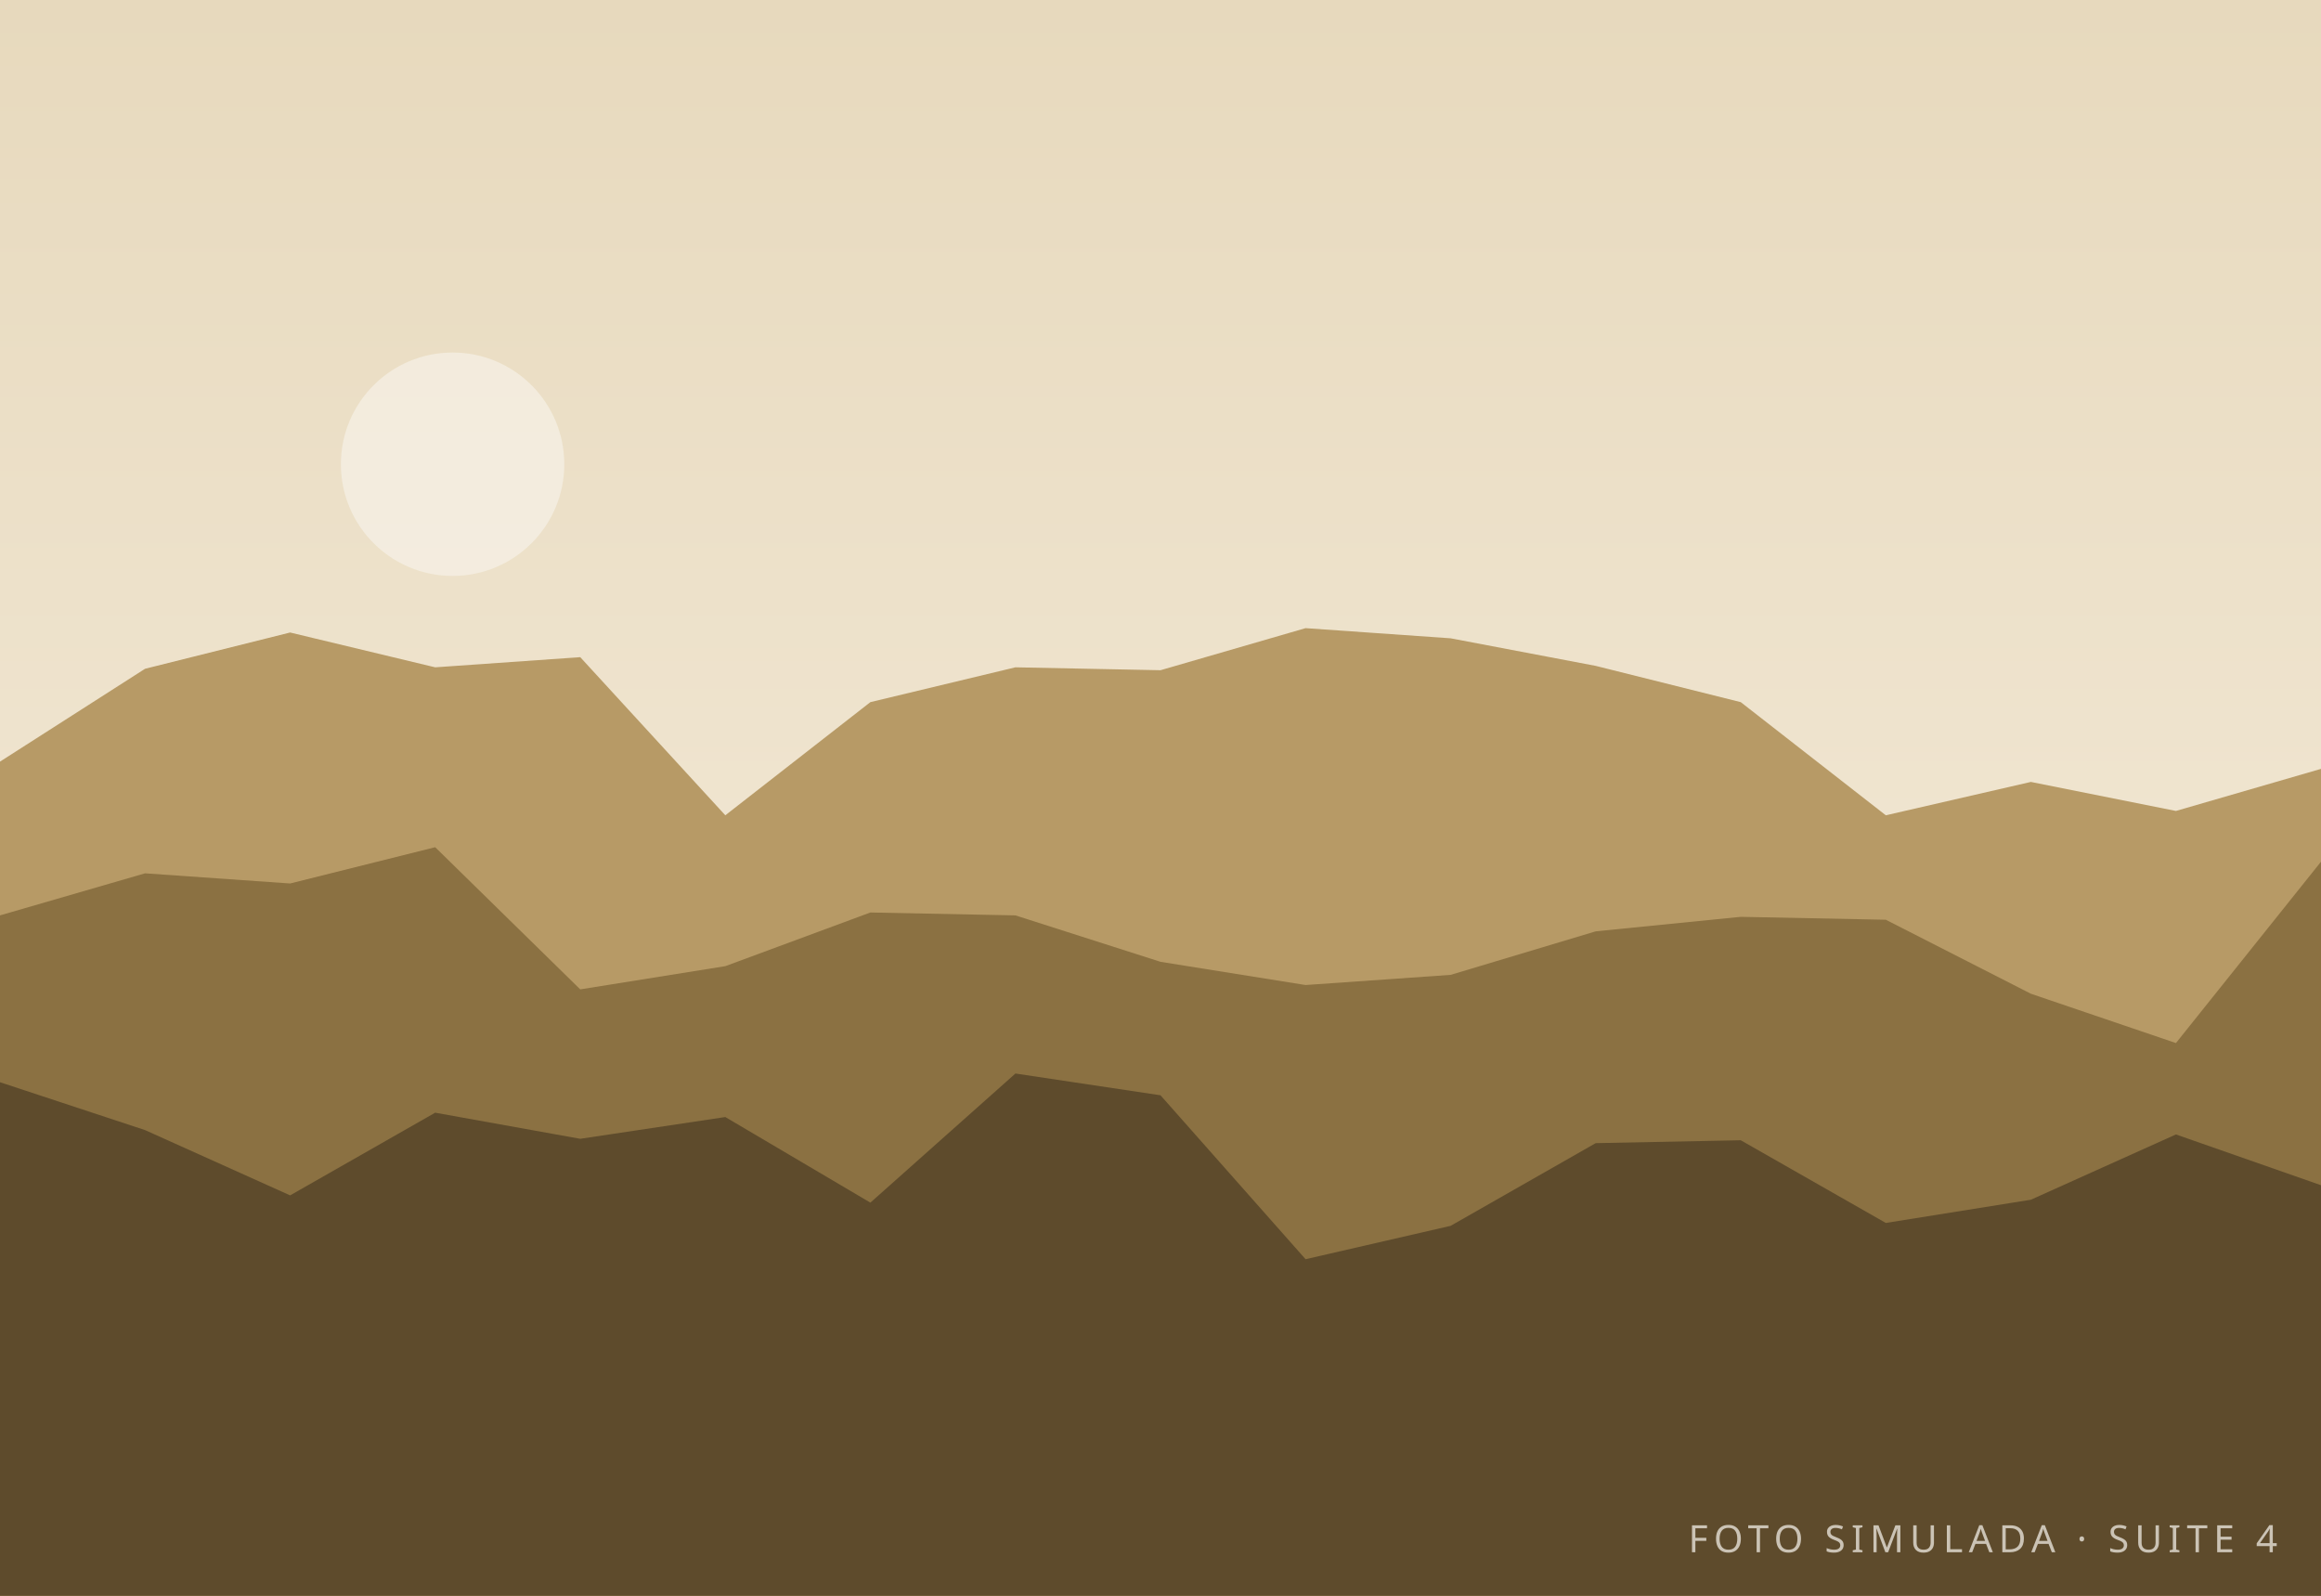
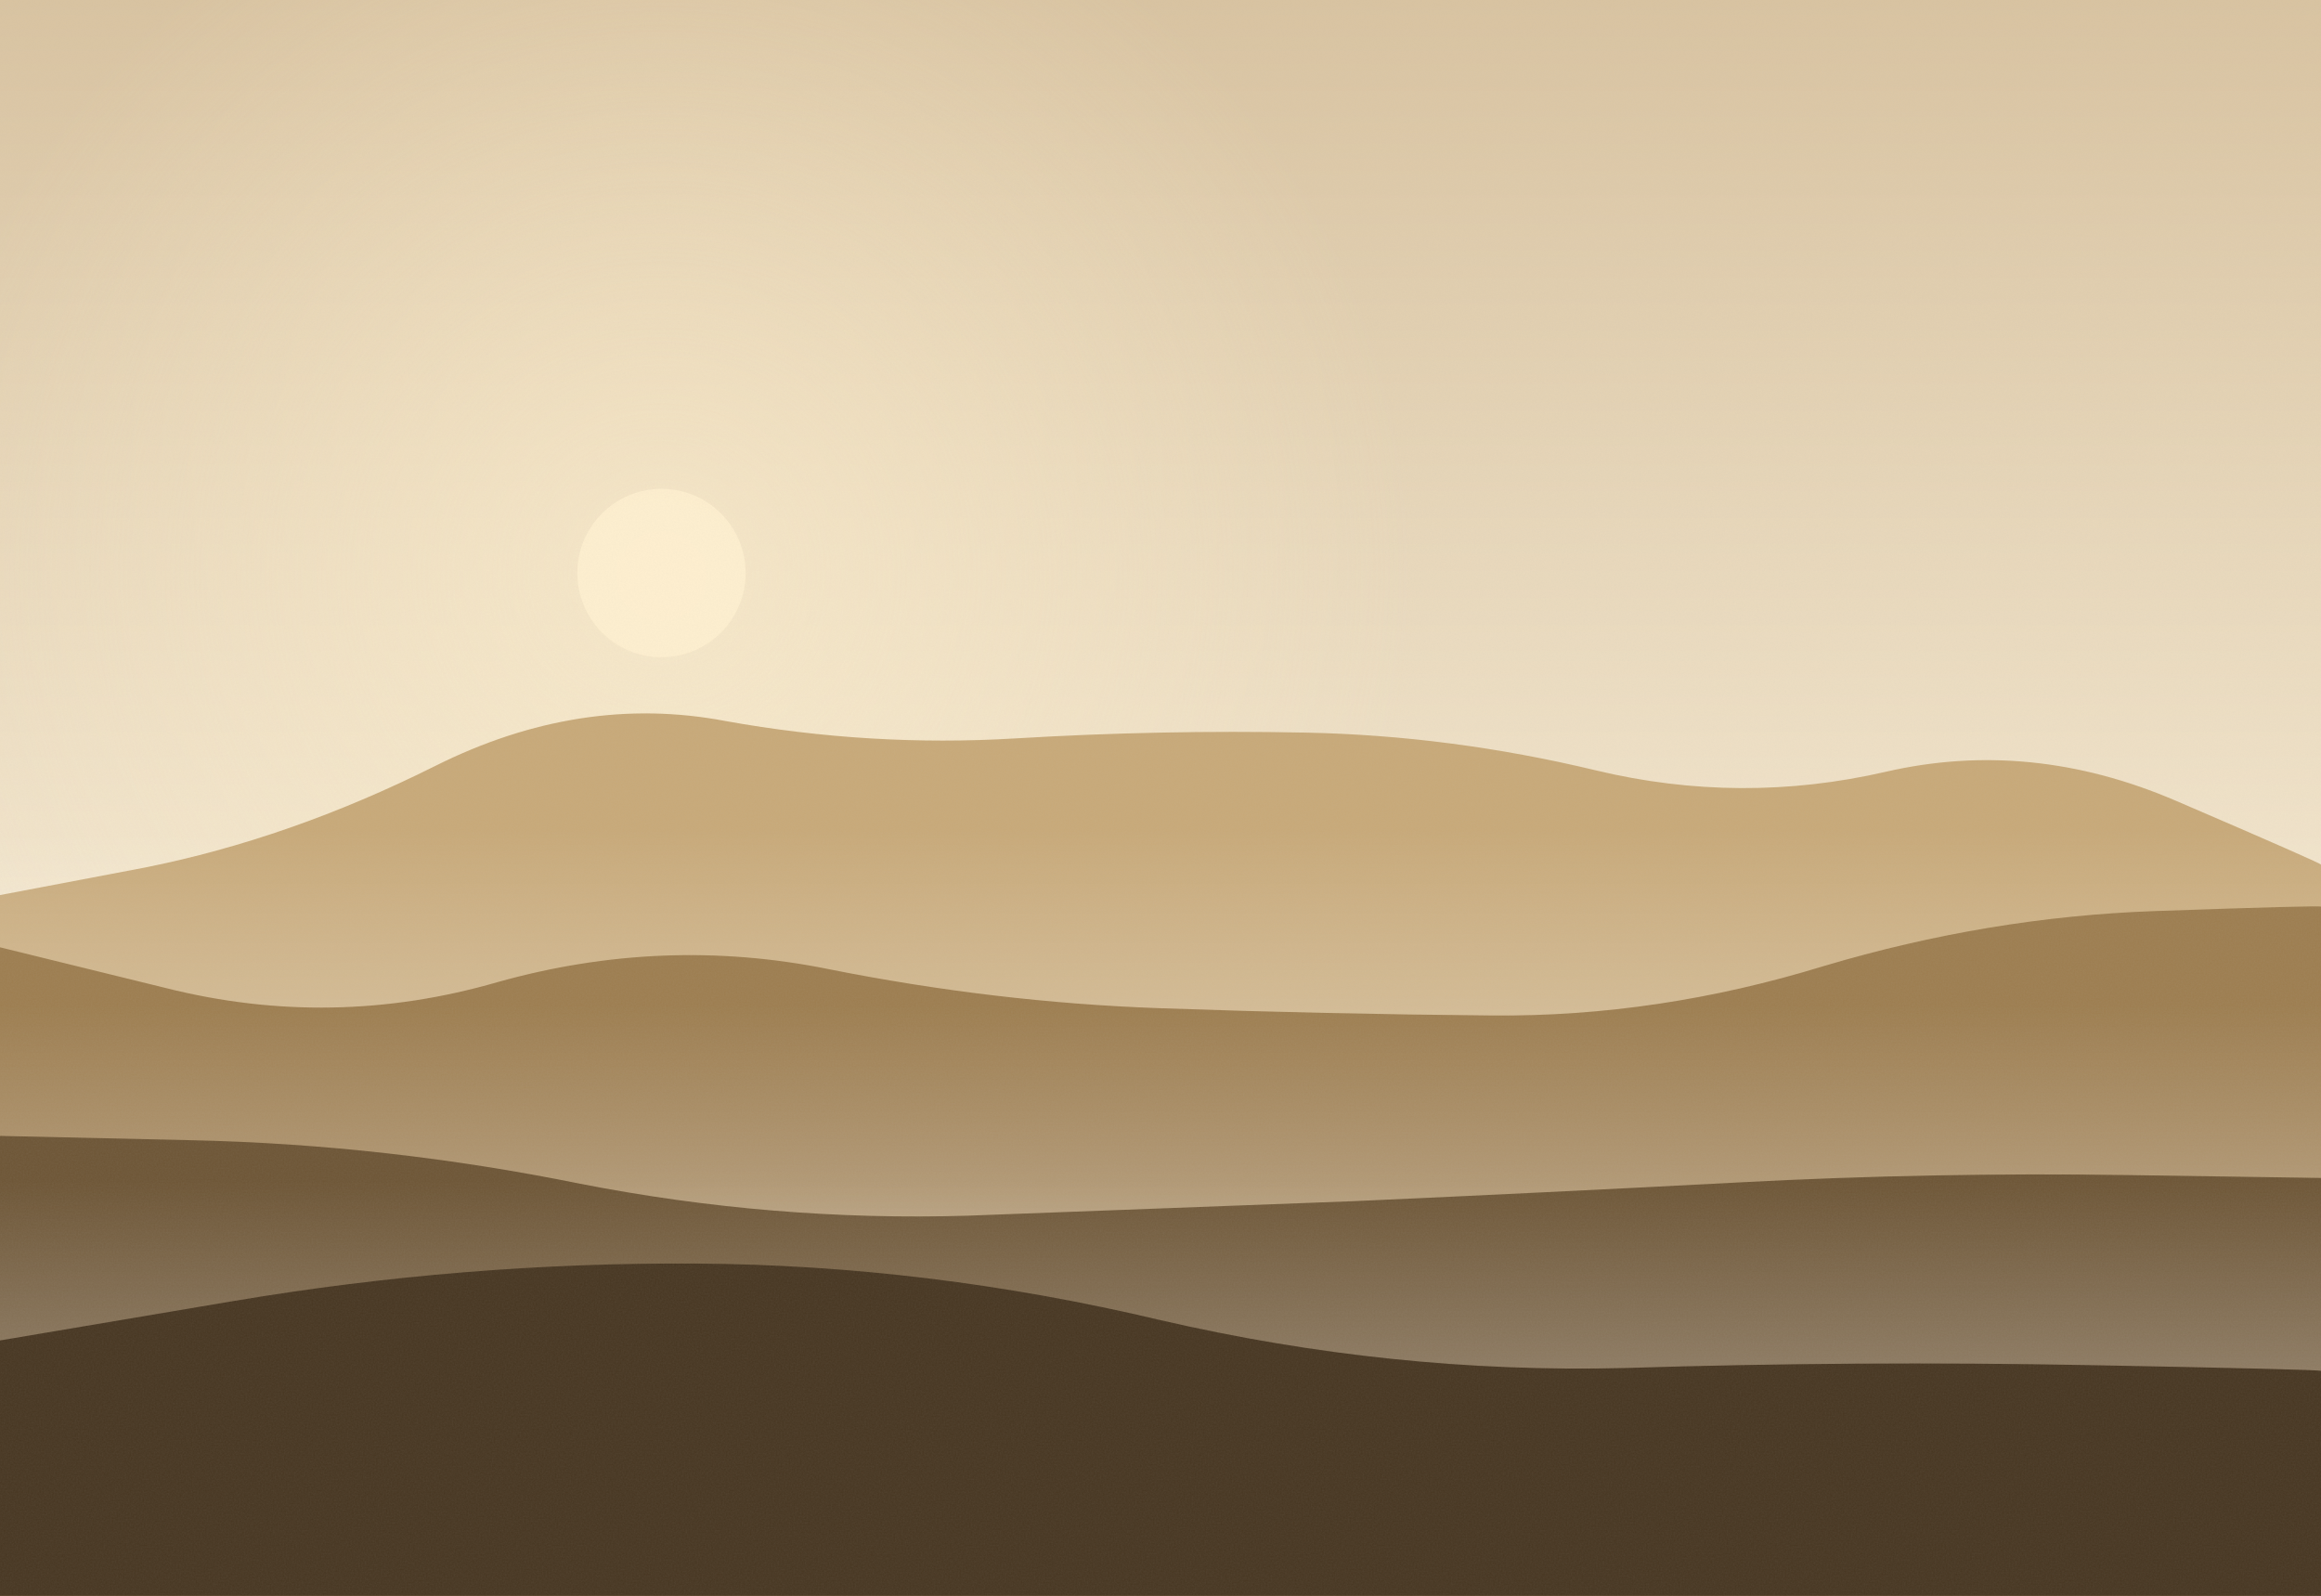
<svg xmlns="http://www.w3.org/2000/svg" viewBox="0 0 1600 1100" preserveAspectRatio="xMidYMid slice">
  <defs>
-     <linearGradient id="g" x1="0" y1="0" x2="0" y2="1">
-       <stop offset="0" stop-color="#e7d9bd" />
-       <stop offset="1" stop-color="#f7efe0" />
+     <linearGradient id="sky" x1="0" y1="0" x2="0" y2="1">
+       <stop offset="0" stop-color="#d9c3a0" />
+       <stop offset=".65" stop-color="#f6ead2" />
+       <stop offset="1" stop-color="#f6ead2" />
    </linearGradient>
+     <radialGradient id="sun" cx="456" cy="395" r="520" gradientUnits="userSpaceOnUse">
+       <stop offset="0" stop-color="#fff0cf" stop-opacity=".95" />
+       <stop offset=".12" stop-color="#fff0cf" stop-opacity=".55" />
+       <stop offset="1" stop-color="#fff0cf" stop-opacity="0" />
+     </radialGradient>
+     <linearGradient id="mist" x1="0" y1="0" x2="0" y2="1">
+       <stop offset="0" stop-color="#fff" stop-opacity="0" />
+       <stop offset="1" stop-color="#fff" stop-opacity=".38" />
+     </linearGradient>
+     <filter id="n" x="0" y="0" width="100%" height="100%">
+       <feTurbulence type="fractalNoise" baseFrequency=".9" numOctaves="2" seed="4" />
+       <feColorMatrix values="0 0 0 0 .5  0 0 0 0 .5  0 0 0 0 .5  0 0 0 .55 0" />
+     </filter>
  </defs>
-   <rect width="1600" height="1100" fill="url(#g)" />
-   <circle cx="312" cy="320" r="77" fill="#F9F6F0" opacity=".55" />
-   <polygon points="0,1100 0,525 100,461 200,436 300,460 400,453 500,562 600,484 700,460 800,462 900,433 1000,440 1100,459 1200,484 1300,562 1400,539 1500,559 1600,530 1600,1100" fill="#b79a66" />
-   <polygon points="0,1100 0,631 100,602 200,609 300,584 400,682 500,666 600,629 700,631 800,663 900,679 1000,672 1100,642 1200,632 1300,634 1400,685 1500,719 1600,594 1600,1100" fill="#8b7142" />
-   <polygon points="0,1100 0,746 100,779 200,824 300,767 400,785 500,770 600,829 700,740 800,755 900,868 1000,845 1100,788 1200,786 1300,843 1400,827 1500,782 1600,817 1600,1100" fill="#5e4b2c" />
-   <text x="1570" y="1070" text-anchor="end" font-family="sans-serif" font-size="26" letter-spacing="4" fill="#F9F6F0" opacity=".7">FOTO SIMULADA · SUITE 4</text>
+   <rect width="1600" height="1100" fill="url(#sky)" />
+   <rect width="1600" height="1100" fill="url(#sun)" />
+   <circle cx="456" cy="395" r="58" fill="#fff0cf" opacity=".9" />
+   <path d="M0,1100 L0,617 Q0,617 100,598 Q200,578 300,528 Q400,478 500,497 Q600,515 700,509 Q800,503 900,505 Q1000,507 1100,531 Q1200,555 1300,532 Q1400,509 1500,552 T1600,596 L1600,1100 Z" fill="#c8a978" />
+   <rect y="572" width="1600" height="220" fill="url(#mist)" />
+   <path d="M0,1100 L0,653 Q0,653 114,681 Q229,710 343,677 Q457,645 571,668 Q686,691 800,695 Q914,699 1029,700 Q1143,701 1257,666 Q1371,632 1486,628 T1600,625 L1600,1100 Z" fill="#9d7d4f" />
+   <rect y="693" width="1600" height="220" fill="url(#mist)" />
+   <path d="M0,1100 L0,783 Q0,783 133,786 Q267,789 400,816 Q533,842 667,838 Q800,833 933,828 Q1067,822 1200,815 Q1333,808 1467,810 T1600,812 L1600,1100 Z" fill="#6d5535" />
+   <rect y="814" width="1600" height="220" fill="url(#mist)" />
+   <path d="M0,1100 L0,924 Q0,924 160,897 Q320,870 480,871 Q640,872 800,910 Q960,947 1120,943 Q1280,938 1440,941 T1600,945 L1600,1100 Z" fill="#473621" />
+   <rect width="1600" height="1100" filter="url(#n)" opacity=".16" />
</svg>
